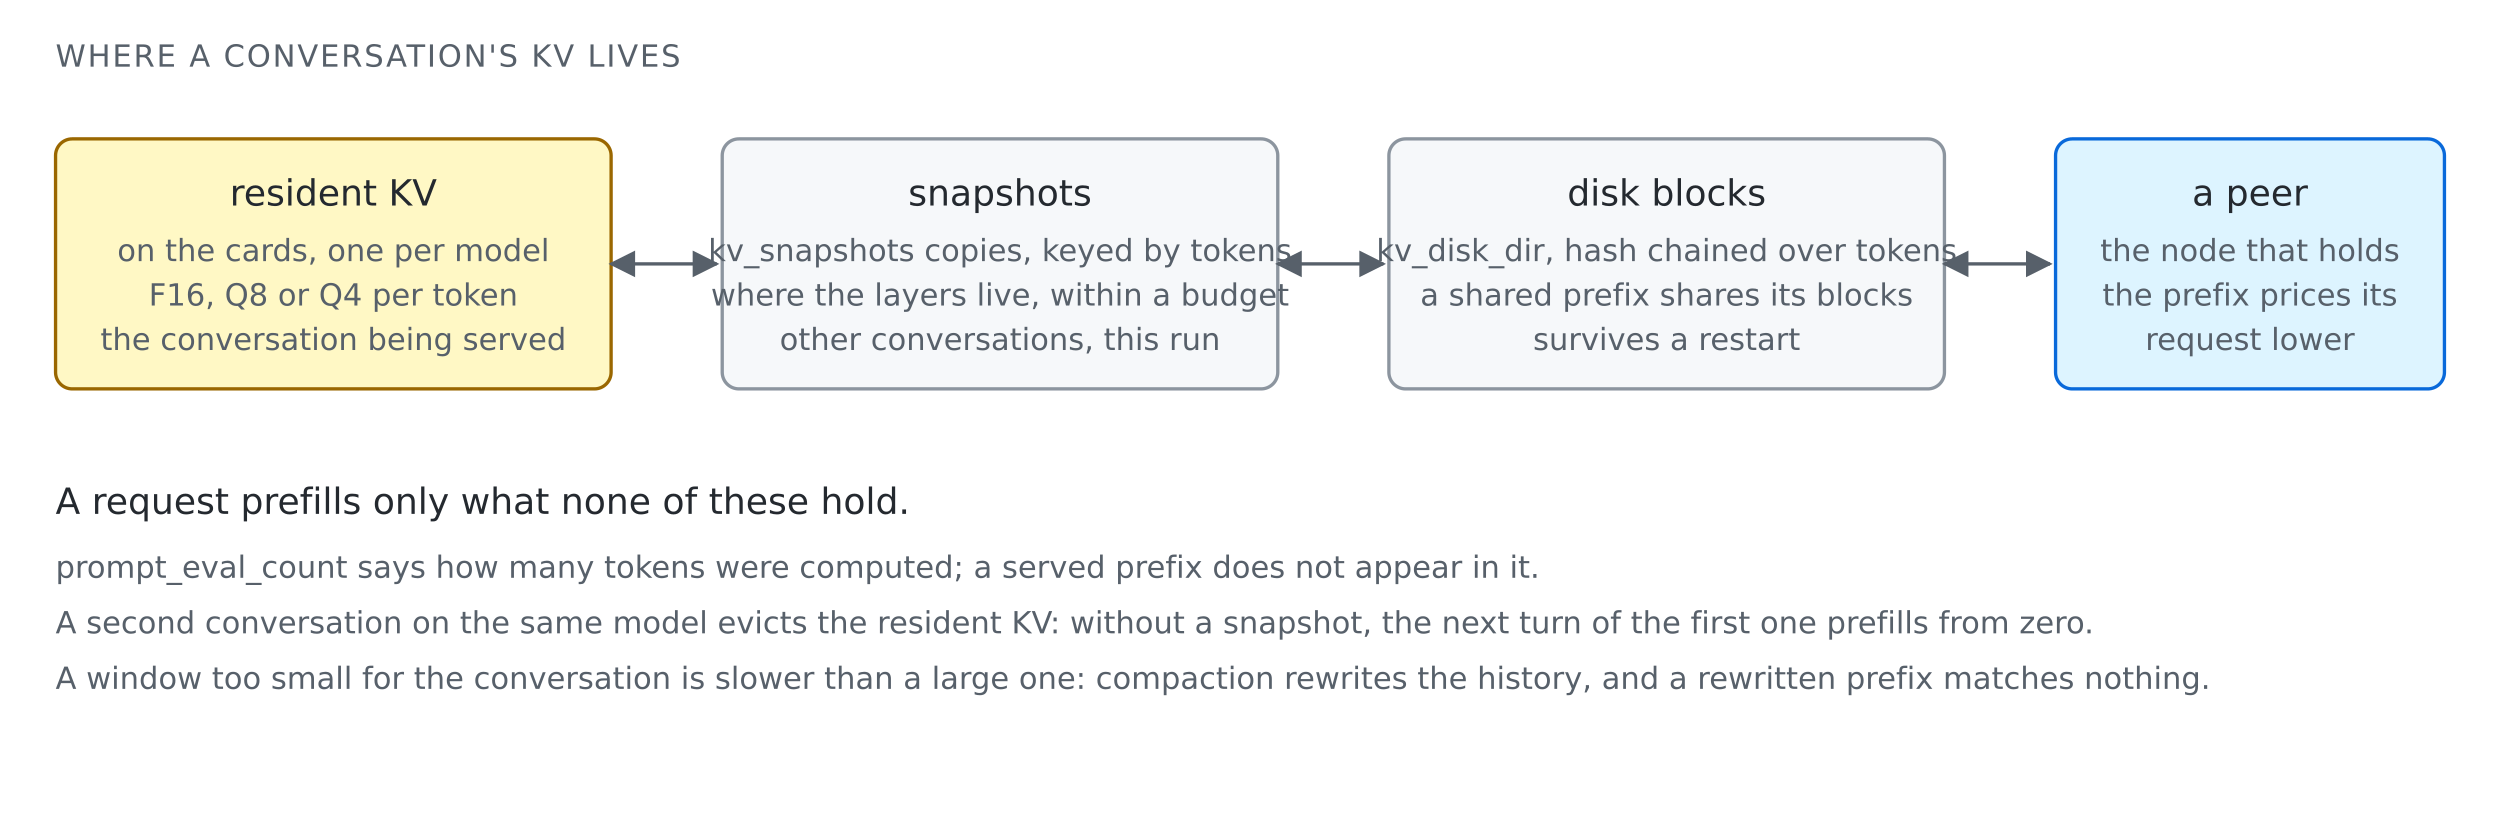
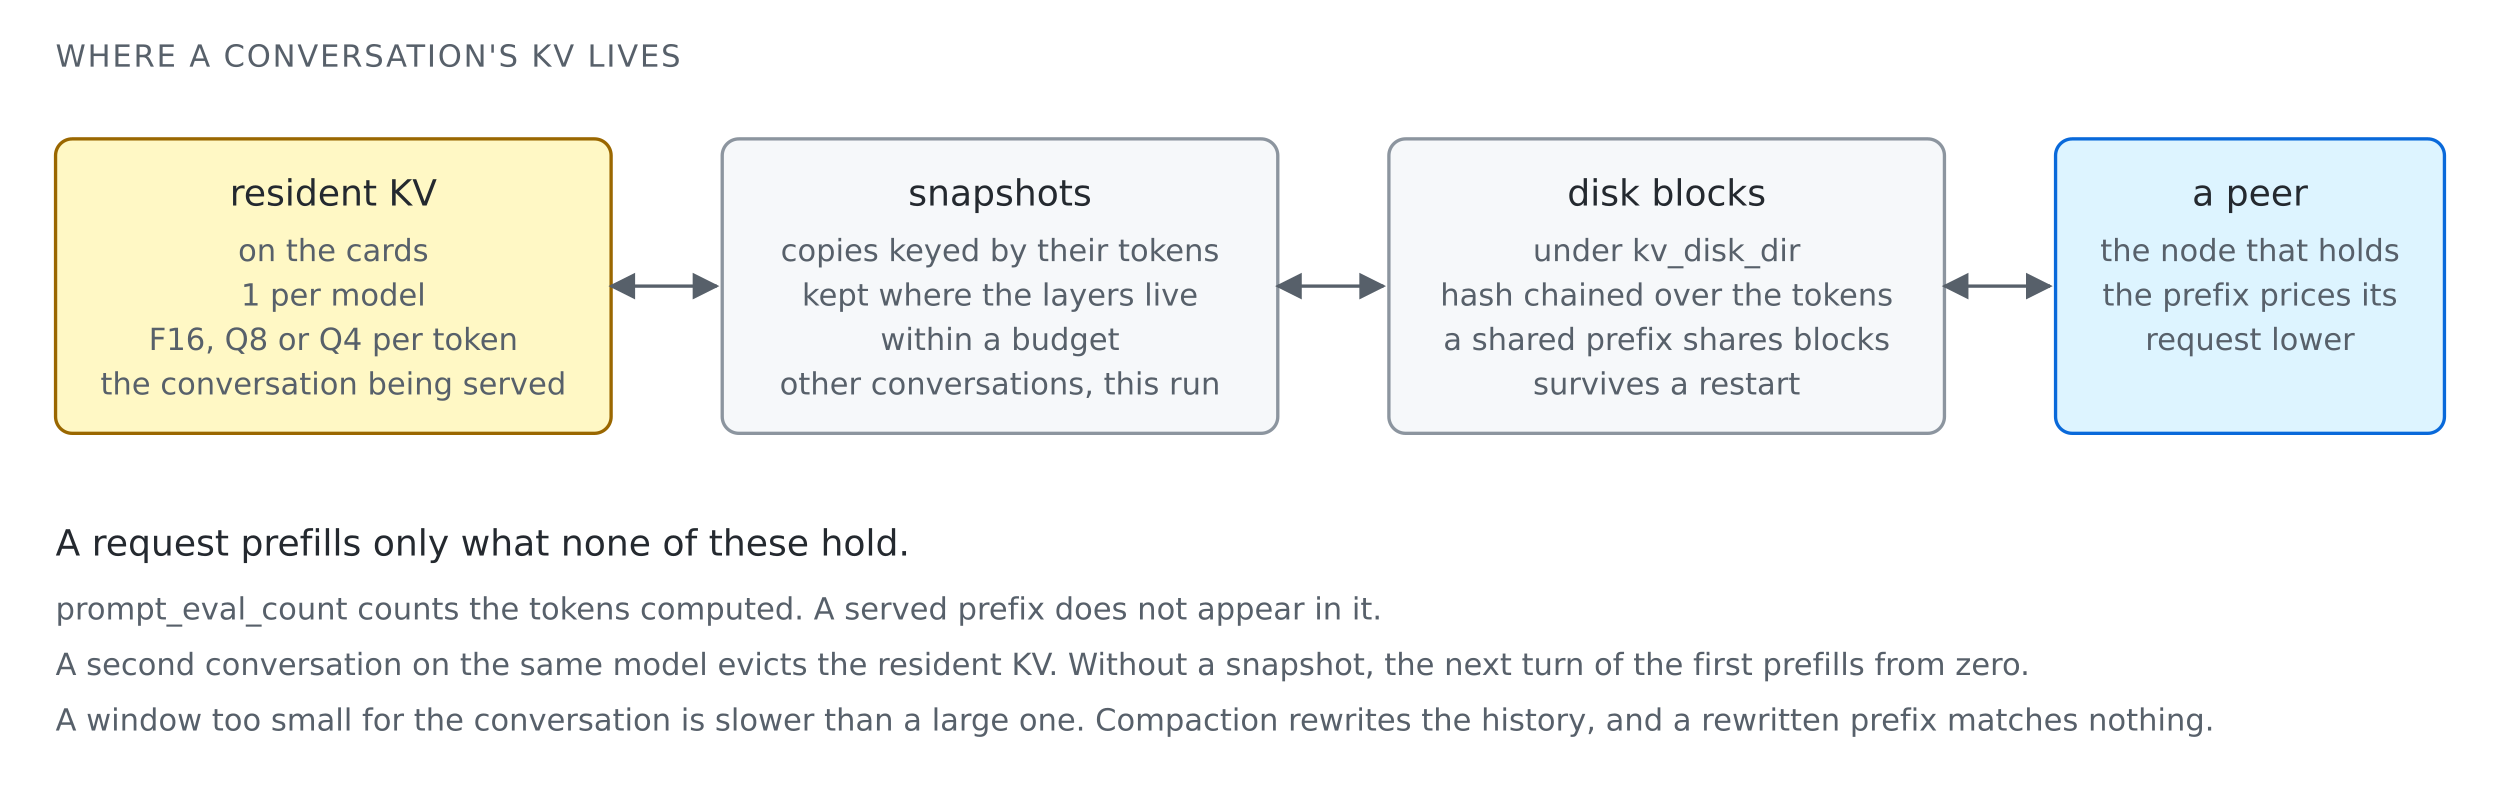
- <svg xmlns="http://www.w3.org/2000/svg" width="900" height="300" viewBox="0 0 900 300" font-family="DejaVu Sans, Liberation Sans, Helvetica, Arial, sans-serif">
+ <svg xmlns="http://www.w3.org/2000/svg" width="900" height="290" viewBox="0 0 900 290" font-family="DejaVu Sans, Liberation Sans, Helvetica, Arial, sans-serif">
  <style>
.b{fill:#f6f8fa;stroke:#8c959f;stroke-width:1.2}
.y{fill:#fff8c5;stroke:#9a6700;stroke-width:1.2}
.c{fill:#ddf4ff;stroke:#0969da;stroke-width:1.2}
.t{fill:#24292f;font-size:13px}
.s{fill:#57606a;font-size:11px}
.h{fill:#57606a;font-size:11px;letter-spacing:.06em}
.a{stroke:#57606a;stroke-width:1.2;fill:none;marker-end:url(#m)}
.a2{stroke:#57606a;stroke-width:1.2;fill:none;marker-end:url(#m);marker-start:url(#m2)}
@media (prefers-color-scheme:dark){
.b{fill:#161b22;stroke:#6e7681}.y{fill:#3b2e00;stroke:#d4a72c}.c{fill:#0c2d6b;stroke:#58a6ff}
.t{fill:#e6edf3}.s,.h{fill:#8b949e}.a,.a2{stroke:#8b949e}}
</style>
  <defs>
    <marker id="m" viewBox="0 0 10 10" refX="9" refY="5" markerWidth="8" markerHeight="8" orient="auto">
      <path d="M0,0 L10,5 L0,10 z" fill="#57606a" />
    </marker>
    <marker id="m2" viewBox="0 0 10 10" refX="1" refY="5" markerWidth="8" markerHeight="8" orient="auto">
      <path d="M10,0 L0,5 L10,10 z" fill="#57606a" />
    </marker>
  </defs>
  <text class="h" x="20" y="24">WHERE A CONVERSATION'S KV LIVES</text>
-   <rect class="y" x="20" y="50" width="200" height="90" rx="6" />
+   <rect class="y" x="20" y="50" width="200" height="106" rx="6" />
  <text class="t" x="120" y="74" text-anchor="middle">resident KV</text>
-   <text class="s" x="120" y="94" text-anchor="middle">on the cards, one per model</text>
-   <text class="s" x="120" y="110" text-anchor="middle">F16, Q8 or Q4 per token</text>
-   <text class="s" x="120" y="126" text-anchor="middle">the conversation being served</text>
-   <line class="a2" x1="220" y1="95" x2="258" y2="95" />
-   <rect class="b" x="260" y="50" width="200" height="90" rx="6" />
+   <text class="s" x="120" y="94" text-anchor="middle">on the cards</text>
+   <text class="s" x="120" y="110" text-anchor="middle">1 per model</text>
+   <text class="s" x="120" y="126" text-anchor="middle">F16, Q8 or Q4 per token</text>
+   <text class="s" x="120" y="142" text-anchor="middle">the conversation being served</text>
+   <line class="a2" x1="220" y1="103" x2="258" y2="103" />
+   <rect class="b" x="260" y="50" width="200" height="106" rx="6" />
  <text class="t" x="360" y="74" text-anchor="middle">snapshots</text>
-   <text class="s" x="360" y="94" text-anchor="middle">kv_snapshots copies, keyed by tokens</text>
-   <text class="s" x="360" y="110" text-anchor="middle">where the layers live, within a budget</text>
-   <text class="s" x="360" y="126" text-anchor="middle">other conversations, this run</text>
-   <line class="a2" x1="460" y1="95" x2="498" y2="95" />
-   <rect class="b" x="500" y="50" width="200" height="90" rx="6" />
+   <text class="s" x="360" y="94" text-anchor="middle">copies keyed by their tokens</text>
+   <text class="s" x="360" y="110" text-anchor="middle">kept where the layers live</text>
+   <text class="s" x="360" y="126" text-anchor="middle">within a budget</text>
+   <text class="s" x="360" y="142" text-anchor="middle">other conversations, this run</text>
+   <line class="a2" x1="460" y1="103" x2="498" y2="103" />
+   <rect class="b" x="500" y="50" width="200" height="106" rx="6" />
  <text class="t" x="600" y="74" text-anchor="middle">disk blocks</text>
-   <text class="s" x="600" y="94" text-anchor="middle">kv_disk_dir, hash chained over tokens</text>
-   <text class="s" x="600" y="110" text-anchor="middle">a shared prefix shares its blocks</text>
-   <text class="s" x="600" y="126" text-anchor="middle">survives a restart</text>
-   <line class="a2" x1="700" y1="95" x2="738" y2="95" />
-   <rect class="c" x="740" y="50" width="140" height="90" rx="6" />
+   <text class="s" x="600" y="94" text-anchor="middle">under kv_disk_dir</text>
+   <text class="s" x="600" y="110" text-anchor="middle">hash chained over the tokens</text>
+   <text class="s" x="600" y="126" text-anchor="middle">a shared prefix shares blocks</text>
+   <text class="s" x="600" y="142" text-anchor="middle">survives a restart</text>
+   <line class="a2" x1="700" y1="103" x2="738" y2="103" />
+   <rect class="c" x="740" y="50" width="140" height="106" rx="6" />
  <text class="t" x="810" y="74" text-anchor="middle">a peer</text>
  <text class="s" x="810" y="94" text-anchor="middle">the node that holds</text>
  <text class="s" x="810" y="110" text-anchor="middle">the prefix prices its</text>
  <text class="s" x="810" y="126" text-anchor="middle">request lower</text>
-   <text class="t" x="20" y="185">A request prefills only what none of these hold.</text>
-   <text class="s" x="20" y="208">prompt_eval_count says how many tokens were computed; a served prefix does not appear in it.</text>
-   <text class="s" x="20" y="228">A second conversation on the same model evicts the resident KV: without a snapshot, the next turn of the first one prefills from zero.</text>
-   <text class="s" x="20" y="248">A window too small for the conversation is slower than a large one: compaction rewrites the history, and a rewritten prefix matches nothing.</text>
+   <text class="t" x="20" y="200">A request prefills only what none of these hold.</text>
+   <text class="s" x="20" y="223">prompt_eval_count counts the tokens computed. A served prefix does not appear in it.</text>
+   <text class="s" x="20" y="243">A second conversation on the same model evicts the resident KV. Without a snapshot, the next turn of the first prefills from zero.</text>
+   <text class="s" x="20" y="263">A window too small for the conversation is slower than a large one. Compaction rewrites the history, and a rewritten prefix matches nothing.</text>
</svg>
